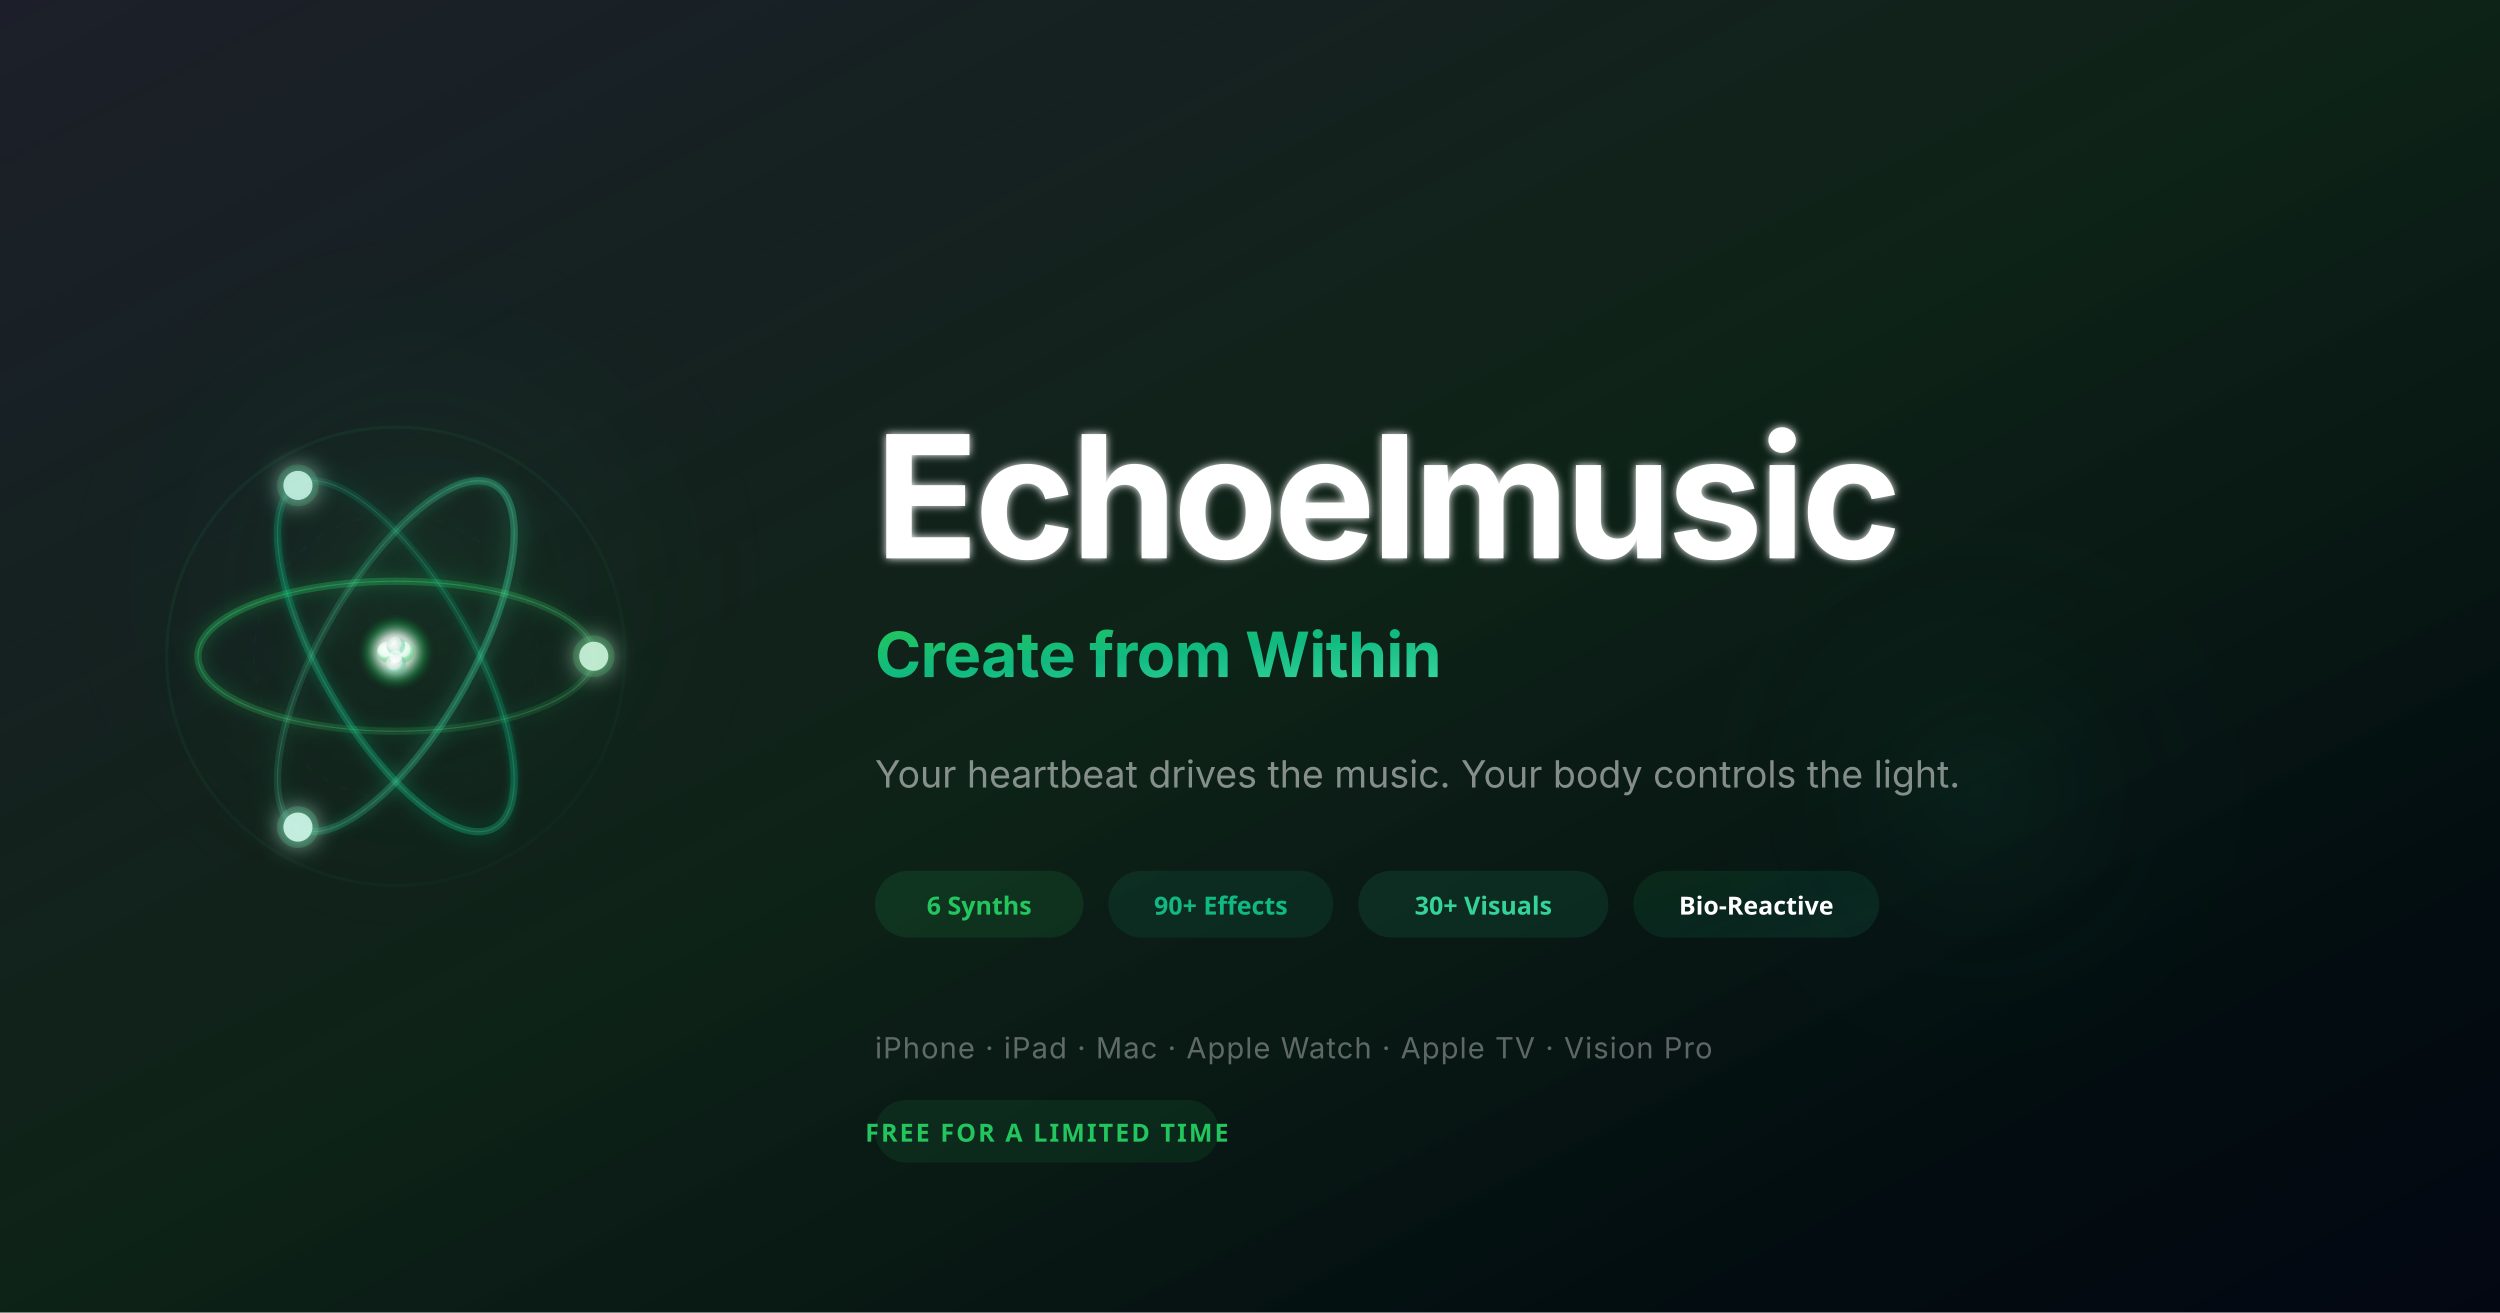
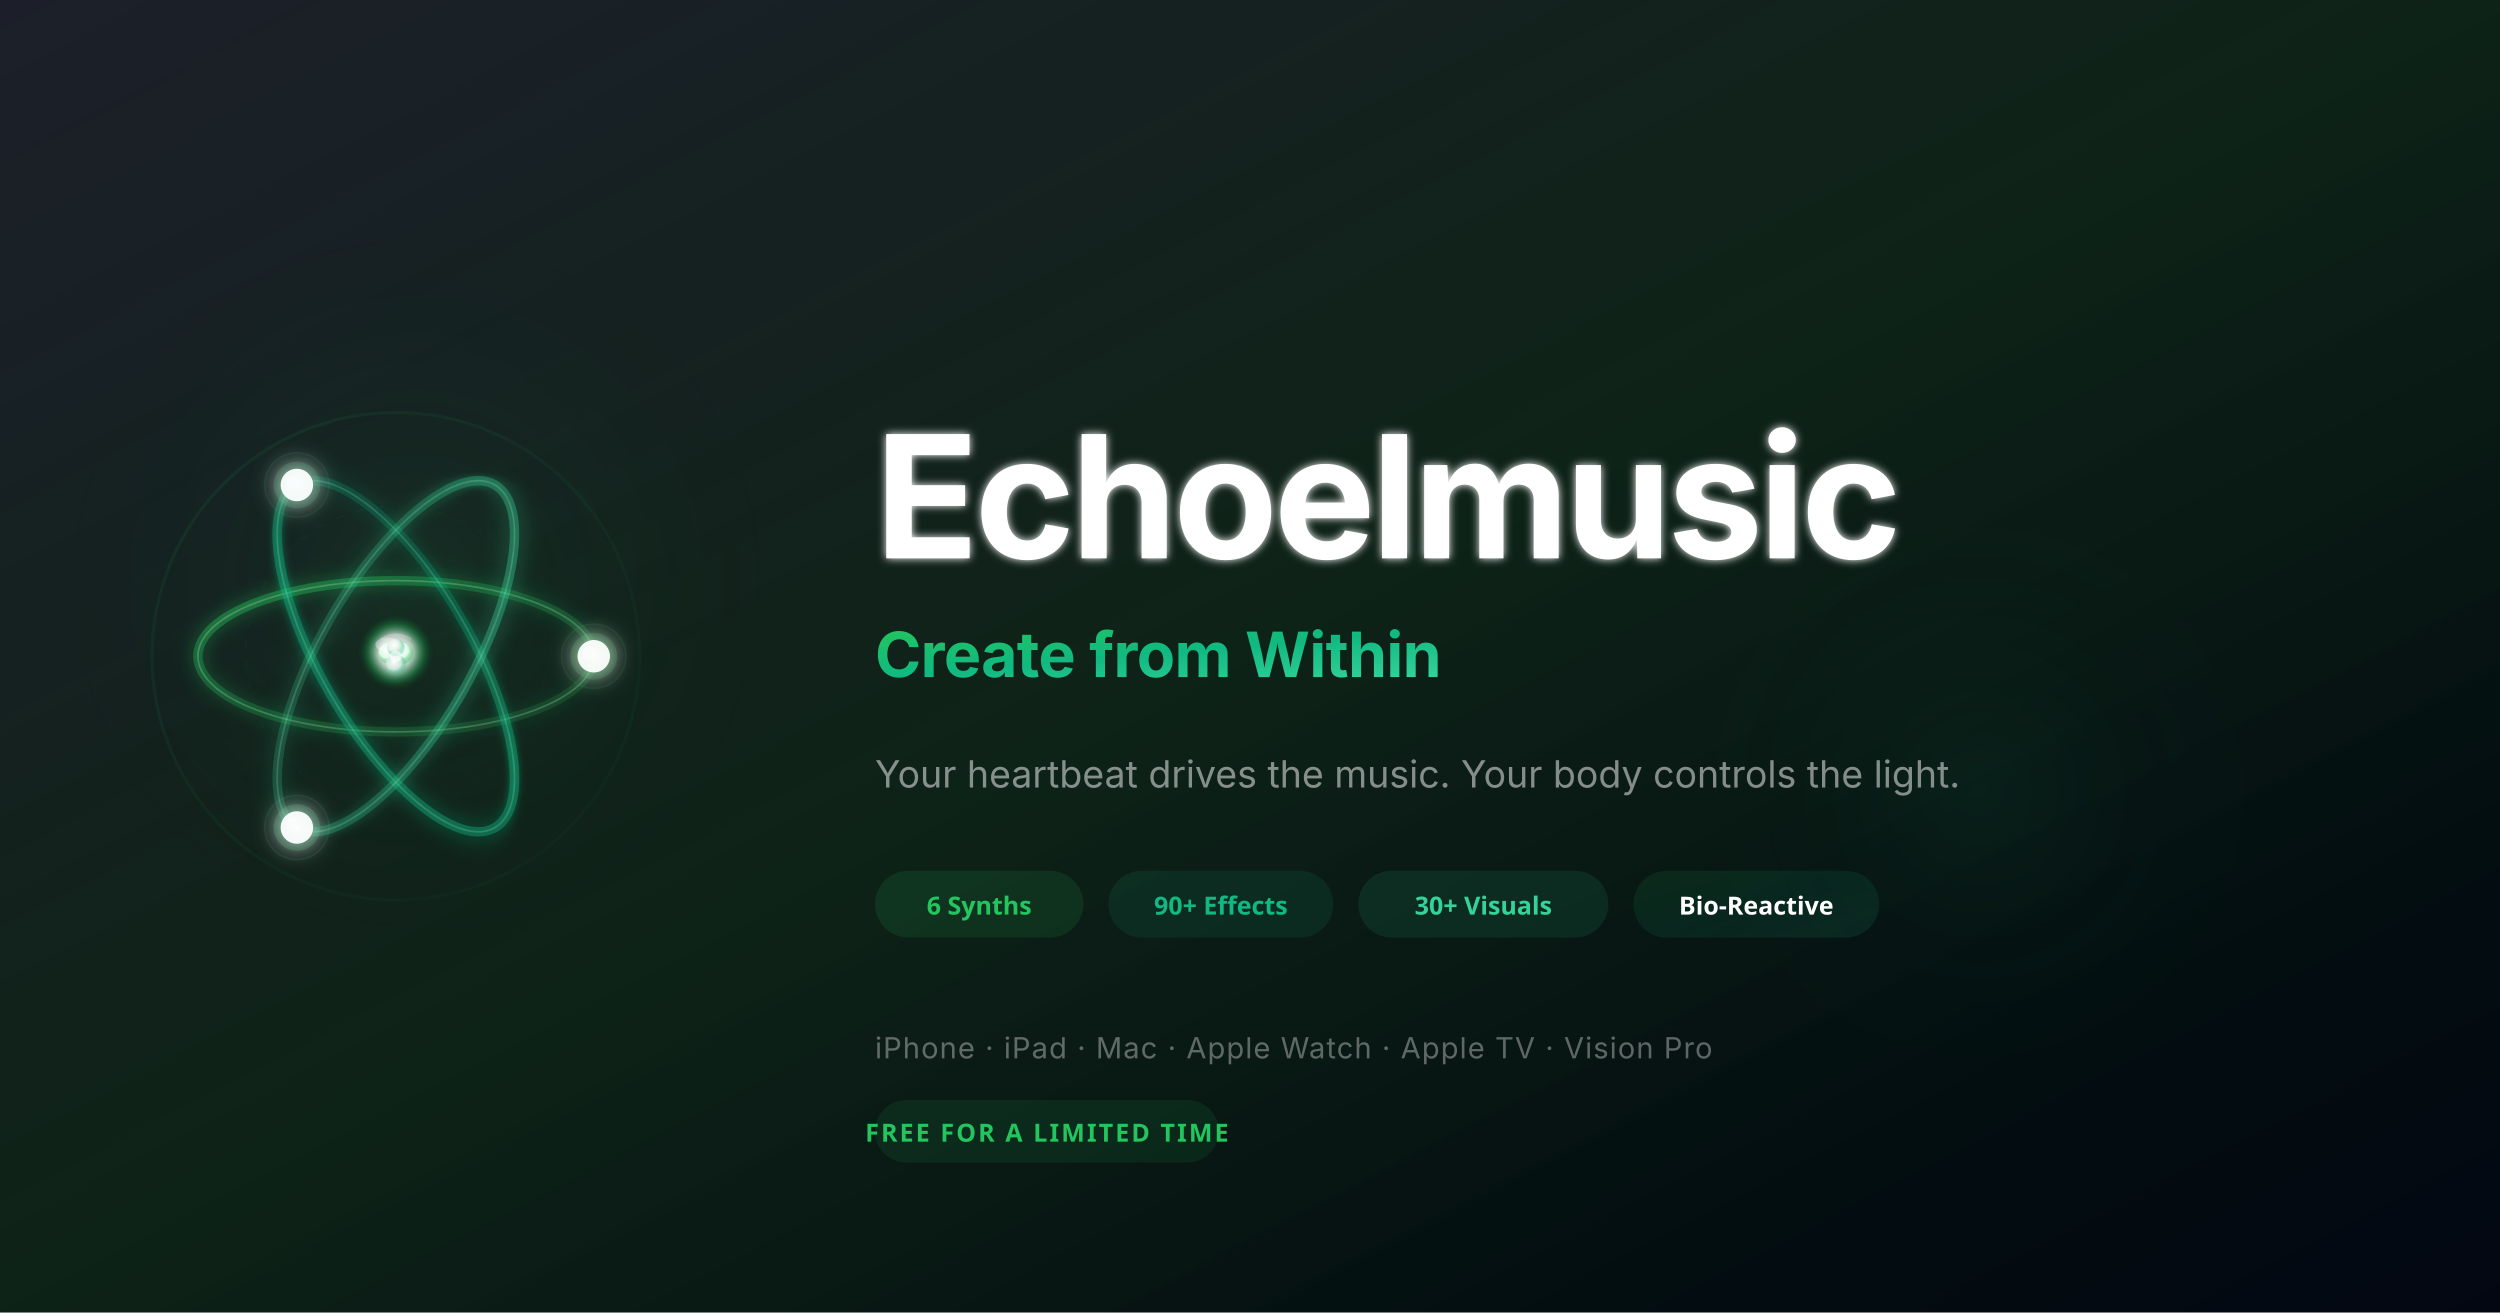
<svg xmlns="http://www.w3.org/2000/svg" viewBox="0 0 1200 630">
  <defs>
    <linearGradient id="bg-grad" x1="0%" y1="0%" x2="100%" y2="100%">
      <stop offset="0%" stop-color="#030712" />
      <stop offset="50%" stop-color="#041a0e" />
      <stop offset="100%" stop-color="#030712" />
    </linearGradient>
    <linearGradient id="brand" x1="0%" y1="0%" x2="100%" y2="100%">
      <stop offset="0%" stop-color="#22C55E" />
      <stop offset="50%" stop-color="#10B981" />
      <stop offset="100%" stop-color="#34D399" />
    </linearGradient>
    <linearGradient id="glass" x1="0%" y1="0%" x2="80%" y2="80%">
      <stop offset="0%" stop-color="white" stop-opacity="0.1" />
      <stop offset="100%" stop-color="white" stop-opacity="0" />
    </linearGradient>
-     <linearGradient id="oc" x1="0%" y1="0%" x2="100%" y2="100%">
-       <stop offset="0%" stop-color="#22C55E" stop-opacity="0.7" />
+     <linearGradient id="og" x1="0%" y1="0%" x2="100%" y2="100%">
+       <stop offset="0%" stop-color="#22C55E" stop-opacity="0.8" />
+       <stop offset="50%" stop-color="#1da750" stop-opacity="0.5" />
      <stop offset="100%" stop-color="#22C55E" stop-opacity="0.2" />
    </linearGradient>
-     <linearGradient id="op" x1="0%" y1="0%" x2="100%" y2="100%">
+     <linearGradient id="oe" x1="0%" y1="0%" x2="100%" y2="100%">
      <stop offset="0%" stop-color="#10B981" stop-opacity="0.2" />
-       <stop offset="100%" stop-color="#10B981" stop-opacity="0.7" />
+       <stop offset="50%" stop-color="#10B981" stop-opacity="0.7" />
+       <stop offset="100%" stop-color="#0ea374" stop-opacity="0.8" />
    </linearGradient>
-     <linearGradient id="ov" x1="0%" y1="0%" x2="100%" y2="100%">
+     <linearGradient id="om" x1="0%" y1="0%" x2="100%" y2="100%">
      <stop offset="0%" stop-color="#34D399" stop-opacity="0.7" />
-       <stop offset="100%" stop-color="#34D399" stop-opacity="0.2" />
+       <stop offset="50%" stop-color="#2bc48a" stop-opacity="0.5" />
+       <stop offset="100%" stop-color="#34D399" stop-opacity="0.3" />
    </linearGradient>
    <radialGradient id="nuc" cx="50%" cy="45%" r="50%">
      <stop offset="0%" stop-color="white" stop-opacity="0.98" />
      <stop offset="40%" stop-color="white" stop-opacity="0.7" />
      <stop offset="70%" stop-color="#22C55E" stop-opacity="0.3" />
      <stop offset="100%" stop-color="transparent" />
    </radialGradient>
    <radialGradient id="proton" cx="40%" cy="35%" r="60%">
      <stop offset="0%" stop-color="white" stop-opacity="0.98" />
      <stop offset="60%" stop-color="#e0fbe8" stop-opacity="0.9" />
      <stop offset="100%" stop-color="#22C55E" stop-opacity="0.4" />
    </radialGradient>
    <radialGradient id="neutron" cx="40%" cy="35%" r="60%">
      <stop offset="0%" stop-color="white" stop-opacity="0.95" />
      <stop offset="60%" stop-color="#d4e8dc" stop-opacity="0.85" />
      <stop offset="100%" stop-color="#10B981" stop-opacity="0.3" />
    </radialGradient>
-     <radialGradient id="prob-cloud" cx="50%" cy="50%" r="50%">
+     <radialGradient id="pc" cx="50%" cy="50%" r="50%">
      <stop offset="0%" stop-color="#22C55E" stop-opacity="0.12" />
      <stop offset="50%" stop-color="#22C55E" stop-opacity="0.04" />
+       <stop offset="100%" stop-color="transparent" />
+     </radialGradient>
+     <radialGradient id="soft1" cx="50%" cy="50%" r="50%">
+       <stop offset="0%" stop-color="#22C55E" stop-opacity="0.08" />
+       <stop offset="100%" stop-color="transparent" />
+     </radialGradient>
+     <radialGradient id="soft2" cx="50%" cy="50%" r="50%">
+       <stop offset="0%" stop-color="#10B981" stop-opacity="0.06" />
      <stop offset="100%" stop-color="transparent" />
    </radialGradient>
    <filter id="gb" x="-20%" y="-20%" width="140%" height="140%">
      <feGaussianBlur stdDeviation="4" result="b" />
      <feMerge>
        <feMergeNode in="b" />
        <feMergeNode in="SourceGraphic" />
      </feMerge>
    </filter>
    <filter id="eg" x="-50%" y="-50%" width="200%" height="200%">
      <feGaussianBlur stdDeviation="6" result="g" />
      <feMerge>
        <feMergeNode in="g" />
        <feMergeNode in="SourceGraphic" />
      </feMerge>
    </filter>
    <filter id="tg" x="-10%" y="-10%" width="120%" height="120%">
      <feGaussianBlur stdDeviation="2" result="b" />
      <feMerge>
        <feMergeNode in="b" />
        <feMergeNode in="SourceGraphic" />
      </feMerge>
    </filter>
    <filter id="nucglow" x="-40%" y="-40%" width="180%" height="180%">
      <feGaussianBlur stdDeviation="3" result="ng" />
      <feMerge>
        <feMergeNode in="ng" />
        <feMergeNode in="SourceGraphic" />
      </feMerge>
    </filter>
-     <radialGradient id="soft1" cx="50%" cy="50%" r="50%">
-       <stop offset="0%" stop-color="#22C55E" stop-opacity="0.08" />
-       <stop offset="100%" stop-color="transparent" />
-     </radialGradient>
-     <radialGradient id="soft2" cx="50%" cy="50%" r="50%">
-       <stop offset="0%" stop-color="#10B981" stop-opacity="0.06" />
-       <stop offset="100%" stop-color="transparent" />
-     </radialGradient>
  </defs>
  <rect width="1200" height="630" fill="url(#bg-grad)" />
  <rect width="1200" height="630" fill="url(#glass)" />
  <circle cx="200" cy="280" r="200" fill="url(#soft1)" />
  <circle cx="950" cy="380" r="160" fill="url(#soft2)" />
  <g transform="translate(190, 315)">
-     <circle cx="0" cy="0" r="110" fill="none" stroke="url(#oc)" stroke-width="1.5" opacity="0.12" />
-     <circle cx="0" cy="0" r="68" fill="none" stroke="url(#oc)" stroke-width="0.8" opacity="0.06" stroke-dasharray="4 6" />
-     <ellipse cx="0" cy="0" rx="95" ry="36" fill="none" stroke="url(#oc)" stroke-width="1" opacity="0.1" stroke-dasharray="8 4" />
-     <ellipse cx="0" cy="0" rx="95" ry="36" fill="none" stroke="url(#op)" stroke-width="1" opacity="0.1" stroke-dasharray="8 4" transform="rotate(60)" />
-     <ellipse cx="0" cy="0" rx="95" ry="36" fill="none" stroke="url(#ov)" stroke-width="1" opacity="0.1" stroke-dasharray="8 4" transform="rotate(120)" />
-     <ellipse cx="0" cy="0" rx="95" ry="36" fill="none" stroke="url(#oc)" stroke-width="3.5" opacity="0.6" filter="url(#gb)" />
-     <ellipse cx="0" cy="0" rx="95" ry="36" fill="none" stroke="white" stroke-width="0.5" opacity="0.15" />
-     <ellipse cx="0" cy="0" rx="95" ry="36" fill="none" stroke="url(#op)" stroke-width="3.5" opacity="0.6" transform="rotate(60)" filter="url(#gb)" />
-     <ellipse cx="0" cy="0" rx="95" ry="36" fill="none" stroke="white" stroke-width="0.5" opacity="0.12" transform="rotate(60)" />
-     <ellipse cx="0" cy="0" rx="95" ry="36" fill="none" stroke="url(#ov)" stroke-width="3.5" opacity="0.6" transform="rotate(120)" filter="url(#gb)" />
-     <ellipse cx="0" cy="0" rx="95" ry="36" fill="none" stroke="white" stroke-width="0.5" opacity="0.12" transform="rotate(120)" />
-     <circle cx="0" cy="0" r="20" fill="url(#nuc)" />
+     <circle cx="0" cy="0" r="117" fill="none" stroke="url(#og)" stroke-width="1.5" opacity="0.12" />
+     <circle cx="0" cy="0" r="72" fill="none" stroke="url(#og)" stroke-width="0.8" opacity="0.06" stroke-dasharray="4 6" />
+     <ellipse cx="0" cy="0" rx="95" ry="36.3" fill="none" stroke="url(#og)" stroke-width="1" opacity="0.1" stroke-dasharray="8 4" />
+     <ellipse cx="0" cy="0" rx="95" ry="36.3" fill="none" stroke="url(#oe)" stroke-width="1" opacity="0.1" stroke-dasharray="8 4" transform="rotate(60)" />
+     <ellipse cx="0" cy="0" rx="95" ry="36.3" fill="none" stroke="url(#om)" stroke-width="1" opacity="0.1" stroke-dasharray="8 4" transform="rotate(120)" />
+     <ellipse cx="0" cy="0" rx="95" ry="36.3" fill="none" stroke="url(#og)" stroke-width="4.5" opacity="0.65" filter="url(#gb)" />
+     <ellipse cx="0" cy="0" rx="95" ry="36.3" fill="none" stroke="white" stroke-width="0.8" opacity="0.2" />
+     <ellipse cx="0" cy="0" rx="95" ry="36.3" fill="none" stroke="url(#oe)" stroke-width="4.5" opacity="0.65" transform="rotate(60)" filter="url(#gb)" />
+     <ellipse cx="0" cy="0" rx="95" ry="36.3" fill="none" stroke="white" stroke-width="0.8" opacity="0.15" transform="rotate(60)" />
+     <ellipse cx="0" cy="0" rx="95" ry="36.3" fill="none" stroke="url(#om)" stroke-width="4.5" opacity="0.65" transform="rotate(120)" filter="url(#gb)" />
+     <ellipse cx="0" cy="0" rx="95" ry="36.3" fill="none" stroke="white" stroke-width="0.8" opacity="0.15" transform="rotate(120)" />
+     <circle cx="0" cy="0" r="19.5" fill="url(#nuc)" />
    <g filter="url(#nucglow)">
-       <circle cx="-4" cy="-2" r="5" fill="url(#proton)" />
-       <circle cx="4" cy="-2" r="5" fill="url(#proton)" />
-       <circle cx="0" cy="4" r="5" fill="url(#neutron)" />
-       <circle cx="0" cy="-5" r="4.5" fill="url(#neutron)" />
-       <circle cx="0" cy="0" r="3" fill="white" opacity="0.6" />
+       <circle cx="-3.4" cy="-1.4" r="5" fill="url(#proton)" />
+       <circle cx="3.4" cy="-1.4" r="5" fill="url(#proton)" />
+       <circle cx="0" cy="4.2" r="5" fill="url(#neutron)" />
+       <circle cx="0" cy="-4.2" r="4.2" fill="url(#neutron)" />
+       <circle cx="0" cy="0" r="2.8" fill="white" opacity="0.6" />
    </g>
-     <ellipse cx="-3" cy="-3" rx="5" ry="3" fill="white" opacity="0.3" />
+     <ellipse cx="-4.2" cy="-5.6" rx="5.6" ry="3.4" fill="white" opacity="0.35" />
+     <path d="M-7 -8.4 Q0 -12.6 7 -8.4" fill="none" stroke="white" stroke-width="1" opacity="0.18" stroke-linecap="round" />
    <g filter="url(#eg)">
-       <circle cx="95" cy="0" r="14" fill="url(#prob-cloud)" />
-       <circle cx="95" cy="0" r="7" fill="white" opacity="0.92" />
-       <circle cx="95" cy="0" r="10" fill="#22C55E" opacity="0.25" />
-       <circle cx="-47" cy="-82" r="14" fill="url(#prob-cloud)" />
-       <circle cx="-47" cy="-82" r="7" fill="white" opacity="0.92" />
-       <circle cx="-47" cy="-82" r="10" fill="#10B981" opacity="0.25" />
-       <circle cx="-47" cy="82" r="14" fill="url(#prob-cloud)" />
-       <circle cx="-47" cy="82" r="7" fill="white" opacity="0.92" />
-       <circle cx="-47" cy="82" r="10" fill="#34D399" opacity="0.25" />
+       <circle cx="95" cy="0" r="17" fill="url(#pc)" />
+       <circle cx="95" cy="0" r="15.4" fill="none" stroke="#22C55E" stroke-width="0.8" opacity="0.1" />
+       <circle cx="95" cy="0" r="11.2" fill="#22C55E" opacity="0.2" />
+       <circle cx="95" cy="0" r="7.8" fill="white" opacity="0.94" />
+       <circle cx="93.3" cy="-1.4" r="3.4" fill="white" opacity="0.35" />
+       <circle cx="-47.5" cy="-82.2" r="17" fill="url(#pc)" />
+       <circle cx="-47.5" cy="-82.2" r="15.4" fill="none" stroke="#10B981" stroke-width="0.8" opacity="0.1" />
+       <circle cx="-47.5" cy="-82.2" r="11.2" fill="#10B981" opacity="0.2" />
+       <circle cx="-47.5" cy="-82.2" r="7.8" fill="white" opacity="0.94" />
+       <circle cx="-49.2" cy="-83.6" r="3.4" fill="white" opacity="0.35" />
+       <circle cx="-47.5" cy="82.2" r="17" fill="url(#pc)" />
+       <circle cx="-47.5" cy="82.2" r="15.4" fill="none" stroke="#34D399" stroke-width="0.8" opacity="0.1" />
+       <circle cx="-47.5" cy="82.2" r="11.2" fill="#34D399" opacity="0.2" />
+       <circle cx="-47.5" cy="82.2" r="7.8" fill="white" opacity="0.94" />
+       <circle cx="-49.2" cy="80.8" r="3.4" fill="white" opacity="0.35" />
    </g>
  </g>
  <text x="420" y="268" font-family="'Atkinson Hyperlegible', -apple-system, BlinkMacSystemFont, 'Helvetica Neue', sans-serif" font-size="82" font-weight="700" fill="white" filter="url(#tg)" letter-spacing="-2">
    Echoelmusic
  </text>
  <text x="420" y="325" font-family="'Atkinson Hyperlegible', -apple-system, BlinkMacSystemFont, 'Helvetica Neue', sans-serif" font-size="30" fill="url(#brand)" font-weight="700" letter-spacing="-0.3">
    Create from Within
  </text>
  <text x="420" y="378" font-family="'Atkinson Hyperlegible', -apple-system, BlinkMacSystemFont, 'Helvetica Neue', sans-serif" font-size="18" fill="rgba(255,255,255,0.5)" font-weight="400">
    Your heartbeat drives the music. Your body controls the light.
  </text>
  <g transform="translate(420, 418)">
    <rect x="0" y="0" width="100" height="32" rx="16" fill="#22C55E" opacity="0.12" />
    <text x="50" y="21" font-family="'Atkinson Hyperlegible', sans-serif" font-size="12" fill="#22C55E" text-anchor="middle" font-weight="700">6 Synths</text>
    <rect x="112" y="0" width="108" height="32" rx="16" fill="#10B981" opacity="0.1" />
    <text x="166" y="21" font-family="'Atkinson Hyperlegible', sans-serif" font-size="12" fill="#10B981" text-anchor="middle" font-weight="700">90+ Effects</text>
    <rect x="232" y="0" width="120" height="32" rx="16" fill="#34D399" opacity="0.1" />
    <text x="292" y="21" font-family="'Atkinson Hyperlegible', sans-serif" font-size="12" fill="#34D399" text-anchor="middle" font-weight="700">30+ Visuals</text>
    <rect x="364" y="0" width="118" height="32" rx="16" fill="url(#brand)" opacity="0.1" />
    <text x="423" y="21" font-family="'Atkinson Hyperlegible', sans-serif" font-size="12" fill="white" text-anchor="middle" font-weight="700">Bio-Reactive</text>
  </g>
  <text x="420" y="508" font-family="'Atkinson Hyperlegible', -apple-system, BlinkMacSystemFont, 'Helvetica Neue', sans-serif" font-size="14" fill="rgba(255,255,255,0.35)" font-weight="400" letter-spacing="0.5">
    iPhone  ·  iPad  ·  Mac  ·  Apple Watch  ·  Apple TV  ·  Vision Pro
  </text>
  <rect x="420" y="528" width="165" height="30" rx="15" fill="#22C55E" opacity="0.1" />
  <text x="502.5" y="548" font-family="'Atkinson Hyperlegible', sans-serif" font-size="12" fill="#22C55E" text-anchor="middle" font-weight="700" letter-spacing="1">FREE FOR A LIMITED TIME</text>
  <line x1="0" y1="620" x2="1200" y2="620" stroke="url(#brand)" stroke-width="1" opacity="0.15" />
</svg>
